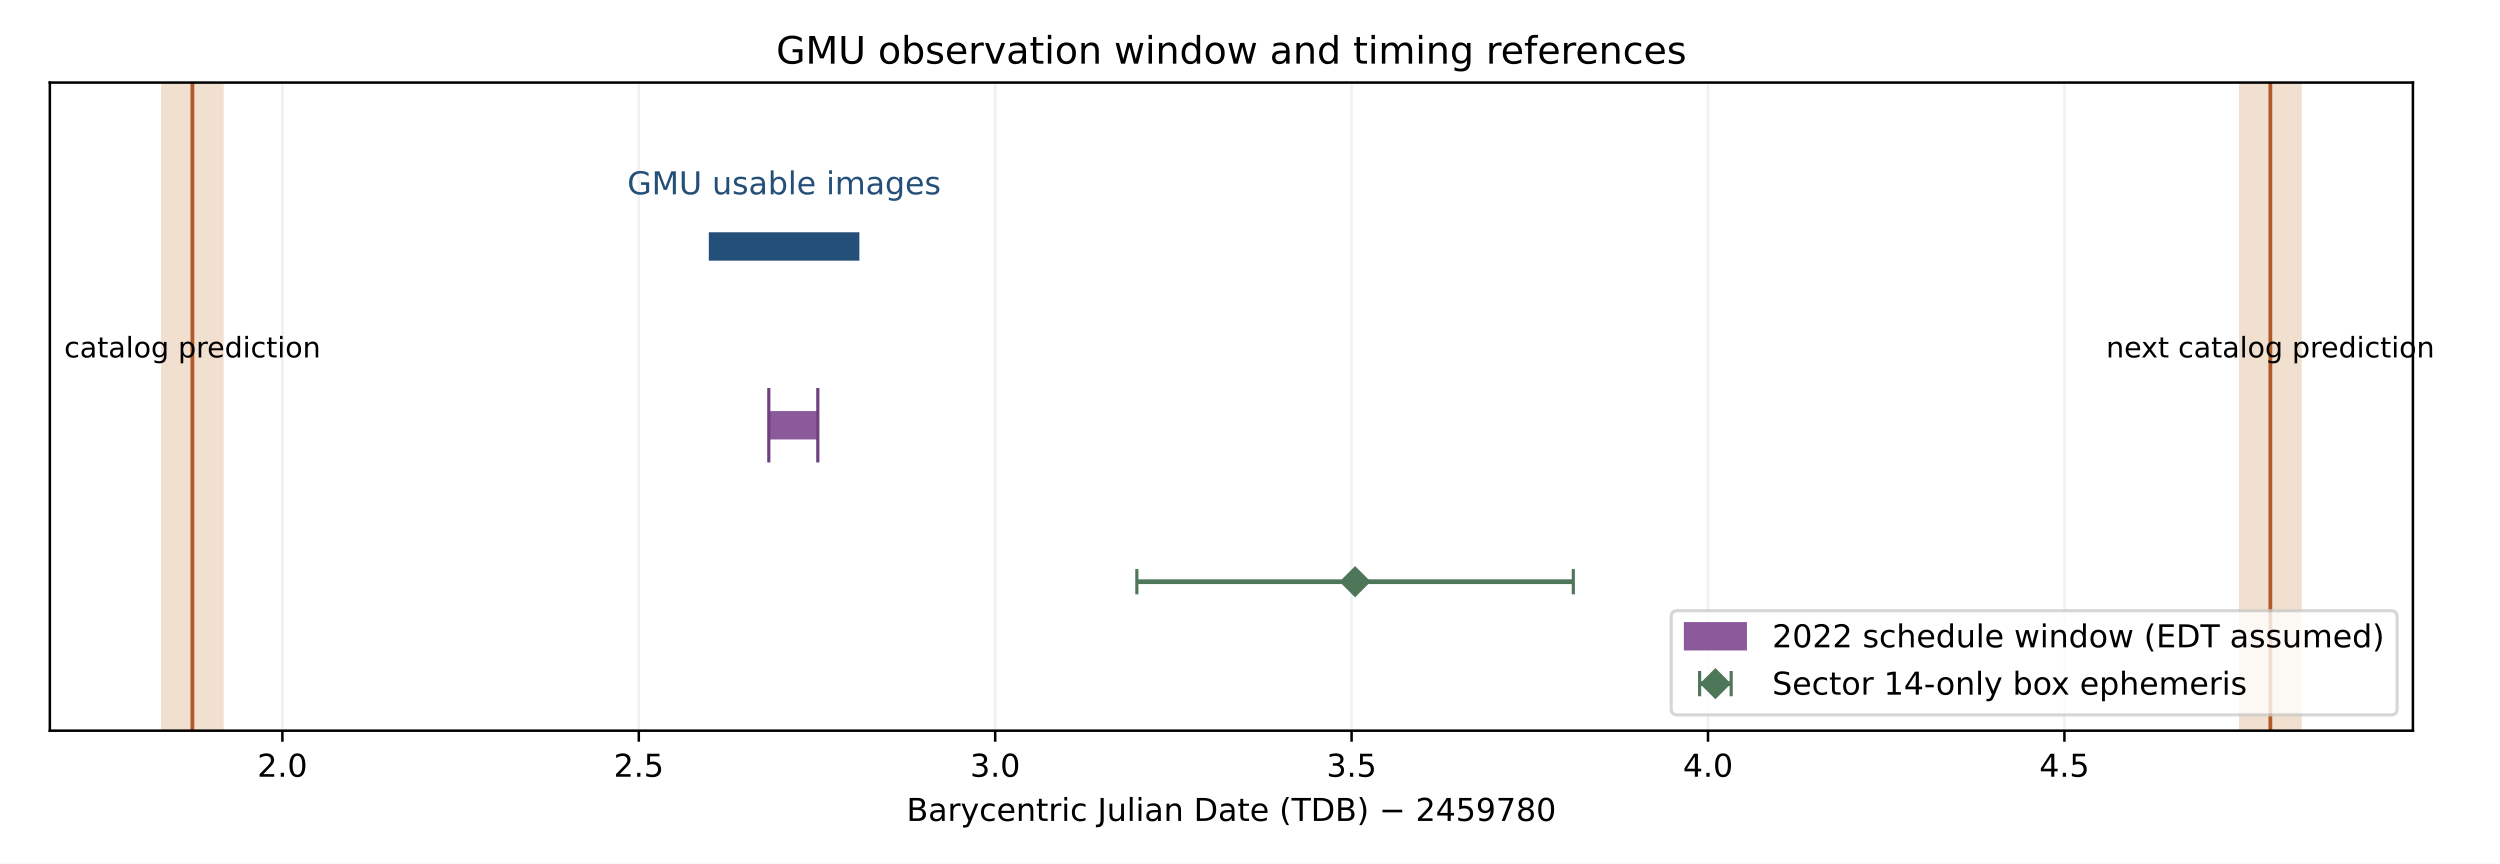
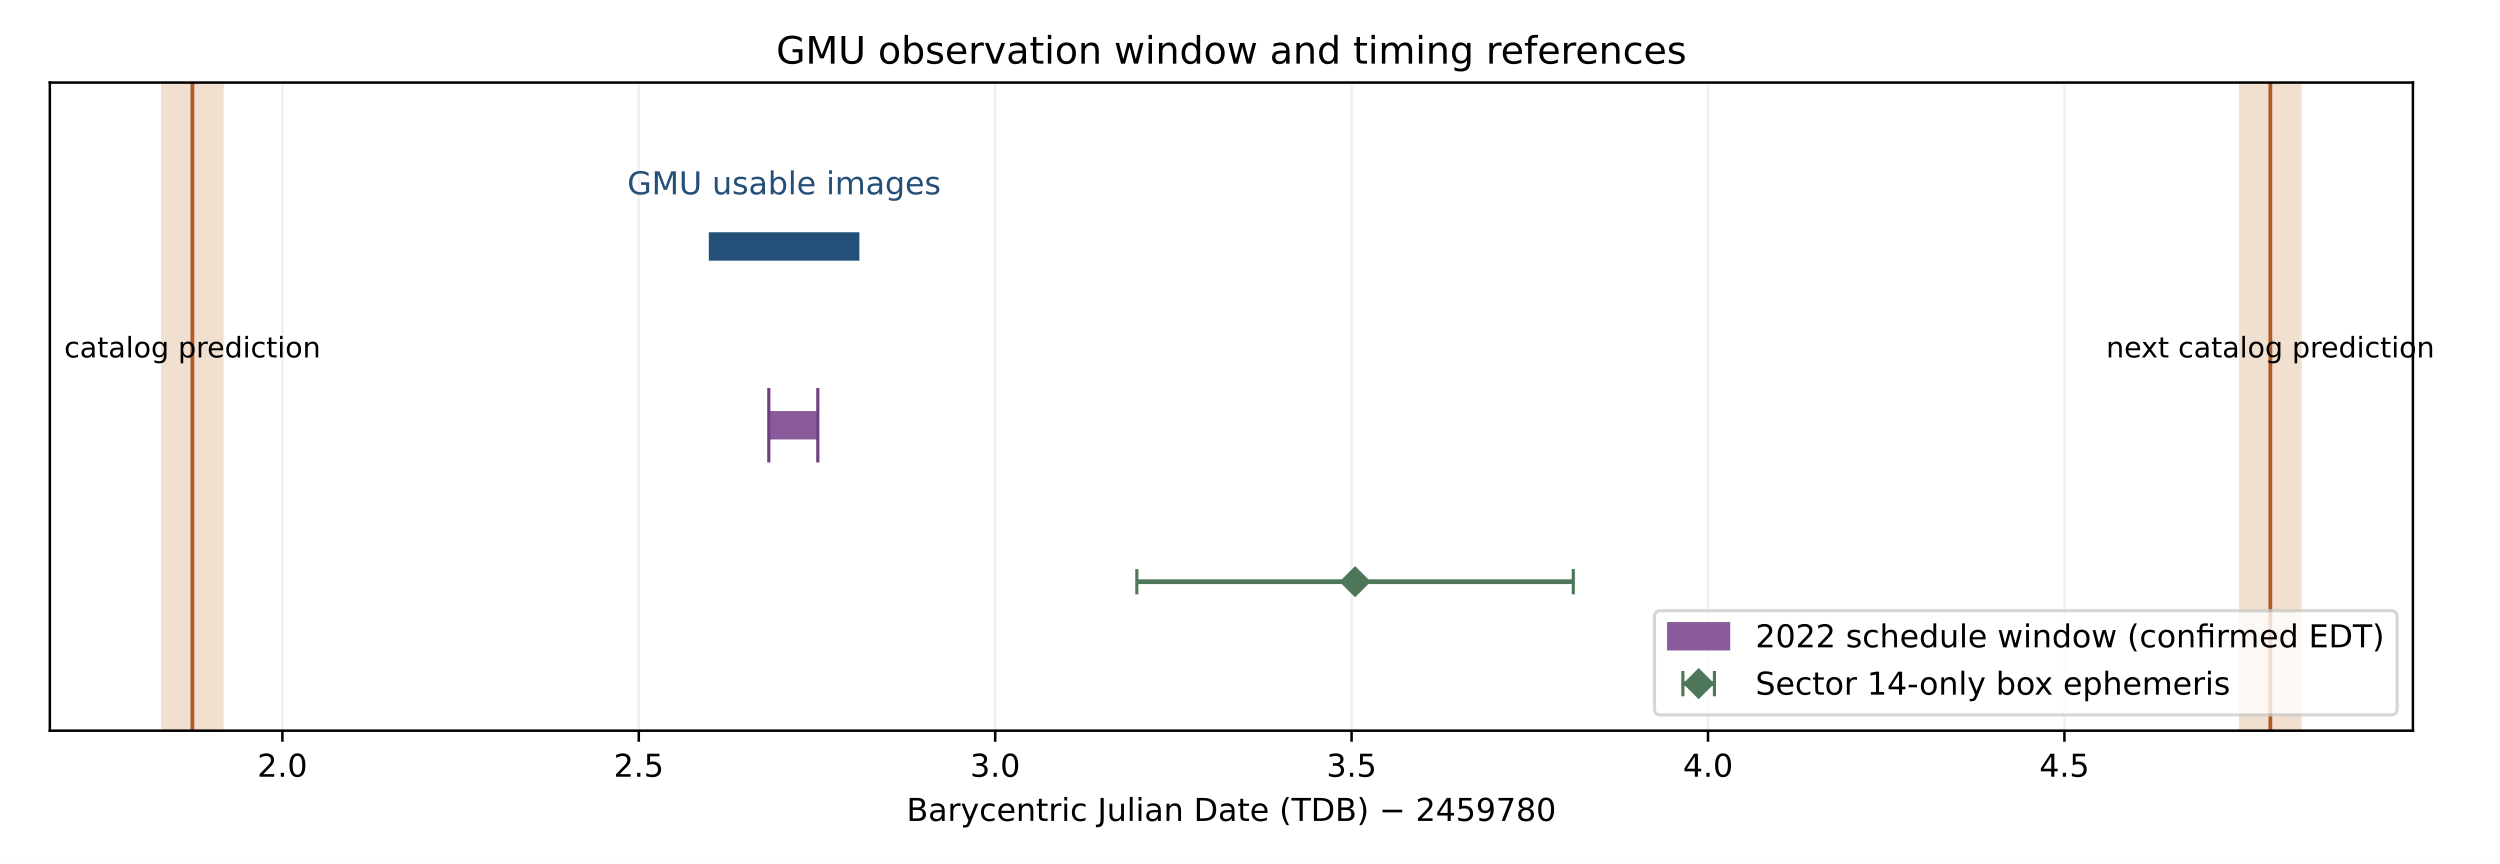
<svg xmlns="http://www.w3.org/2000/svg" xmlns:xlink="http://www.w3.org/1999/xlink" width="792pt" height="273.6pt" viewBox="0 0 792 273.6" version="1.1">
  <defs>
    <style type="text/css">*{stroke-linejoin: round; stroke-linecap: butt}</style>
  </defs>
  <g id="figure_1">
    <g id="patch_1">
      <path d="M 0 273.6  L 792 273.6  L 792 0  L 0 0  z " style="fill: #ffffff" />
    </g>
    <g id="axes_1">
      <g id="patch_2">
        <path d="M 15.789 231.478  L 764.41 231.478  L 764.41 26.16  L 15.789 26.16  z " style="fill: #ffffff" />
      </g>
      <g id="patch_3">
-         <path d="M 51.524 231.478  L 70.38 231.478  L 70.38 26.16  L 51.524 26.16  z " clip-path="url(#p6b621c4e1a)" style="fill: #c47a36; opacity: 0.24; stroke: #c47a36; stroke-linejoin: miter" />
+         <path d="M 51.524 231.478  L 70.38 231.478  L 70.38 26.16  L 51.524 26.16  z " clip-path="url(#p0407543d35)" style="fill: #c47a36; opacity: 0.24; stroke: #c47a36; stroke-linejoin: miter" />
      </g>
      <g id="patch_4">
-         <path d="M 709.818 231.478  L 728.674 231.478  L 728.674 26.16  L 709.818 26.16  z " clip-path="url(#p6b621c4e1a)" style="fill: #c47a36; opacity: 0.24; stroke: #c47a36; stroke-linejoin: miter" />
+         <path d="M 709.818 231.478  L 728.674 231.478  L 728.674 26.16  L 709.818 26.16  z " clip-path="url(#p0407543d35)" style="fill: #c47a36; opacity: 0.24; stroke: #c47a36; stroke-linejoin: miter" />
      </g>
      <g id="matplotlib.axis_1">
        <g id="xtick_1">
          <g id="line2d_1">
-             <path d="M 89.459 231.478  L 89.459 26.16  " clip-path="url(#p6b621c4e1a)" style="fill: none; stroke: #b0b0b0; stroke-opacity: 0.18; stroke-width: 0.8; stroke-linecap: square" />
+             <path d="M 89.459 231.478  L 89.459 26.16  " clip-path="url(#p0407543d35)" style="fill: none; stroke: #b0b0b0; stroke-opacity: 0.18; stroke-width: 0.8; stroke-linecap: square" />
          </g>
          <g id="line2d_2">
            <defs>
-               <path id="m663aca0d35" d="M 0 0  L 0 3.5  " style="stroke: #000000; stroke-width: 0.8" />
+               <path id="m1dcfe48632" d="M 0 0 L 0 3.5  " style="stroke: #000000; stroke-width: 0.8" />
            </defs>
            <g>
-               <use xlink:href="#m663aca0d35" x="89.459" y="231.478" style="stroke: #000000; stroke-width: 0.8" />
+               <use xlink:href="#m1dcfe48632" x="89.459" y="231.478" style="stroke: #000000; stroke-width: 0.8" />
            </g>
          </g>
          <g id="text_1">
            <g transform="translate(81.50746 246.0753) scale(0.1 -0.1)">
              <defs>
                <path id="DejaVuSans-15" d="M 1228 531  L 3431 531  L 3431 0  L 469 0  L 469 531  Q 828 903 1448 1529  Q 2069 2156 2228 2338  Q 2531 2678 2651 2914  Q 2772 3150 2772 3378  Q 2772 3750 2511 3984  Q 2250 4219 1831 4219  Q 1534 4219 1204 4116  Q 875 4013 500 3803  L 500 4441  Q 881 4594 1212 4672  Q 1544 4750 1819 4750  Q 2544 4750 2975 4387  Q 3406 4025 3406 3419  Q 3406 3131 3298 2873  Q 3191 2616 2906 2266  Q 2828 2175 2409 1742  Q 1991 1309 1228 531  z " transform="scale(0.015625)" />
                <path id="DejaVuSans-11" d="M 684 794  L 1344 794  L 1344 0  L 684 0  L 684 794  z " transform="scale(0.015625)" />
                <path id="DejaVuSans-13" d="M 2034 4250  Q 1547 4250 1301 3770  Q 1056 3291 1056 2328  Q 1056 1369 1301 889  Q 1547 409 2034 409  Q 2525 409 2770 889  Q 3016 1369 3016 2328  Q 3016 3291 2770 3770  Q 2525 4250 2034 4250  z M 2034 4750  Q 2819 4750 3233 4129  Q 3647 3509 3647 2328  Q 3647 1150 3233 529  Q 2819 -91 2034 -91  Q 1250 -91 836 529  Q 422 1150 422 2328  Q 422 3509 836 4129  Q 1250 4750 2034 4750  z " transform="scale(0.015625)" />
              </defs>
              <use xlink:href="#DejaVuSans-15" />
              <use xlink:href="#DejaVuSans-11" transform="translate(63.625 0)" />
              <use xlink:href="#DejaVuSans-13" transform="translate(95.40625 0)" />
            </g>
          </g>
        </g>
        <g id="xtick_2">
          <g id="line2d_3">
-             <path d="M 202.368 231.478  L 202.368 26.16  " clip-path="url(#p6b621c4e1a)" style="fill: none; stroke: #b0b0b0; stroke-opacity: 0.18; stroke-width: 0.8; stroke-linecap: square" />
+             <path d="M 202.368 231.478  L 202.368 26.16  " clip-path="url(#p0407543d35)" style="fill: none; stroke: #b0b0b0; stroke-opacity: 0.18; stroke-width: 0.8; stroke-linecap: square" />
          </g>
          <g id="line2d_4">
            <g>
-               <use xlink:href="#m663aca0d35" x="202.368" y="231.478" style="stroke: #000000; stroke-width: 0.8" />
+               <use xlink:href="#m1dcfe48632" x="202.368" y="231.478" style="stroke: #000000; stroke-width: 0.8" />
            </g>
          </g>
          <g id="text_2">
            <g transform="translate(194.4164 246.0753) scale(0.1 -0.1)">
              <defs>
                <path id="DejaVuSans-18" d="M 691 4666  L 3169 4666  L 3169 4134  L 1269 4134  L 1269 2991  Q 1406 3038 1543 3061  Q 1681 3084 1819 3084  Q 2600 3084 3056 2656  Q 3513 2228 3513 1497  Q 3513 744 3044 326  Q 2575 -91 1722 -91  Q 1428 -91 1123 -41  Q 819 9 494 109  L 494 744  Q 775 591 1075 516  Q 1375 441 1709 441  Q 2250 441 2565 725  Q 2881 1009 2881 1497  Q 2881 1984 2565 2268  Q 2250 2553 1709 2553  Q 1456 2553 1204 2497  Q 953 2441 691 2322  L 691 4666  z " transform="scale(0.015625)" />
              </defs>
              <use xlink:href="#DejaVuSans-15" />
              <use xlink:href="#DejaVuSans-11" transform="translate(63.625 0)" />
              <use xlink:href="#DejaVuSans-18" transform="translate(95.40625 0)" />
            </g>
          </g>
        </g>
        <g id="xtick_3">
          <g id="line2d_5">
-             <path d="M 315.277 231.478  L 315.277 26.16  " clip-path="url(#p6b621c4e1a)" style="fill: none; stroke: #b0b0b0; stroke-opacity: 0.18; stroke-width: 0.8; stroke-linecap: square" />
+             <path d="M 315.277 231.478  L 315.277 26.16  " clip-path="url(#p0407543d35)" style="fill: none; stroke: #b0b0b0; stroke-opacity: 0.18; stroke-width: 0.8; stroke-linecap: square" />
          </g>
          <g id="line2d_6">
            <g>
-               <use xlink:href="#m663aca0d35" x="315.277" y="231.478" style="stroke: #000000; stroke-width: 0.8" />
+               <use xlink:href="#m1dcfe48632" x="315.277" y="231.478" style="stroke: #000000; stroke-width: 0.8" />
            </g>
          </g>
          <g id="text_3">
            <g transform="translate(307.3253 246.0753) scale(0.1 -0.1)">
              <defs>
                <path id="DejaVuSans-16" d="M 2597 2516  Q 3050 2419 3304 2112  Q 3559 1806 3559 1356  Q 3559 666 3084 287  Q 2609 -91 1734 -91  Q 1441 -91 1130 -33  Q 819 25 488 141  L 488 750  Q 750 597 1062 519  Q 1375 441 1716 441  Q 2309 441 2620 675  Q 2931 909 2931 1356  Q 2931 1769 2642 2001  Q 2353 2234 1838 2234  L 1294 2234  L 1294 2753  L 1863 2753  Q 2328 2753 2575 2939  Q 2822 3125 2822 3475  Q 2822 3834 2567 4026  Q 2313 4219 1838 4219  Q 1578 4219 1281 4162  Q 984 4106 628 3988  L 628 4550  Q 988 4650 1302 4700  Q 1616 4750 1894 4750  Q 2613 4750 3031 4423  Q 3450 4097 3450 3541  Q 3450 3153 3228 2886  Q 3006 2619 2597 2516  z " transform="scale(0.015625)" />
              </defs>
              <use xlink:href="#DejaVuSans-16" />
              <use xlink:href="#DejaVuSans-11" transform="translate(63.625 0)" />
              <use xlink:href="#DejaVuSans-13" transform="translate(95.40625 0)" />
            </g>
          </g>
        </g>
        <g id="xtick_4">
          <g id="line2d_7">
-             <path d="M 428.186 231.478  L 428.186 26.16  " clip-path="url(#p6b621c4e1a)" style="fill: none; stroke: #b0b0b0; stroke-opacity: 0.18; stroke-width: 0.8; stroke-linecap: square" />
+             <path d="M 428.186 231.478  L 428.186 26.16  " clip-path="url(#p0407543d35)" style="fill: none; stroke: #b0b0b0; stroke-opacity: 0.18; stroke-width: 0.8; stroke-linecap: square" />
          </g>
          <g id="line2d_8">
            <g>
-               <use xlink:href="#m663aca0d35" x="428.186" y="231.478" style="stroke: #000000; stroke-width: 0.8" />
+               <use xlink:href="#m1dcfe48632" x="428.186" y="231.478" style="stroke: #000000; stroke-width: 0.8" />
            </g>
          </g>
          <g id="text_4">
            <g transform="translate(420.2342 246.0753) scale(0.1 -0.1)">
              <use xlink:href="#DejaVuSans-16" />
              <use xlink:href="#DejaVuSans-11" transform="translate(63.625 0)" />
              <use xlink:href="#DejaVuSans-18" transform="translate(95.40625 0)" />
            </g>
          </g>
        </g>
        <g id="xtick_5">
          <g id="line2d_9">
-             <path d="M 541.095 231.478  L 541.095 26.16  " clip-path="url(#p6b621c4e1a)" style="fill: none; stroke: #b0b0b0; stroke-opacity: 0.18; stroke-width: 0.8; stroke-linecap: square" />
+             <path d="M 541.095 231.478  L 541.095 26.16  " clip-path="url(#p0407543d35)" style="fill: none; stroke: #b0b0b0; stroke-opacity: 0.18; stroke-width: 0.8; stroke-linecap: square" />
          </g>
          <g id="line2d_10">
            <g>
-               <use xlink:href="#m663aca0d35" x="541.095" y="231.478" style="stroke: #000000; stroke-width: 0.8" />
+               <use xlink:href="#m1dcfe48632" x="541.095" y="231.478" style="stroke: #000000; stroke-width: 0.8" />
            </g>
          </g>
          <g id="text_5">
            <g transform="translate(533.143 246.0753) scale(0.1 -0.1)">
              <defs>
                <path id="DejaVuSans-17" d="M 2419 4116  L 825 1625  L 2419 1625  L 2419 4116  z M 2253 4666  L 3047 4666  L 3047 1625  L 3713 1625  L 3713 1100  L 3047 1100  L 3047 0  L 2419 0  L 2419 1100  L 313 1100  L 313 1709  L 2253 4666  z " transform="scale(0.015625)" />
              </defs>
              <use xlink:href="#DejaVuSans-17" />
              <use xlink:href="#DejaVuSans-11" transform="translate(63.625 0)" />
              <use xlink:href="#DejaVuSans-13" transform="translate(95.40625 0)" />
            </g>
          </g>
        </g>
        <g id="xtick_6">
          <g id="line2d_11">
-             <path d="M 654.004 231.478  L 654.004 26.16  " clip-path="url(#p6b621c4e1a)" style="fill: none; stroke: #b0b0b0; stroke-opacity: 0.18; stroke-width: 0.8; stroke-linecap: square" />
+             <path d="M 654.004 231.478  L 654.004 26.16  " clip-path="url(#p0407543d35)" style="fill: none; stroke: #b0b0b0; stroke-opacity: 0.18; stroke-width: 0.8; stroke-linecap: square" />
          </g>
          <g id="line2d_12">
            <g>
-               <use xlink:href="#m663aca0d35" x="654.004" y="231.478" style="stroke: #000000; stroke-width: 0.8" />
+               <use xlink:href="#m1dcfe48632" x="654.004" y="231.478" style="stroke: #000000; stroke-width: 0.8" />
            </g>
          </g>
          <g id="text_6">
            <g transform="translate(646.0519 246.0753) scale(0.1 -0.1)">
              <use xlink:href="#DejaVuSans-17" />
              <use xlink:href="#DejaVuSans-11" transform="translate(63.625 0)" />
              <use xlink:href="#DejaVuSans-18" transform="translate(95.40625 0)" />
            </g>
          </g>
        </g>
        <g id="text_7">
          <g transform="translate(287.1963 260.0761) scale(0.1 -0.1)">
            <defs>
              <path id="DejaVuSans-25" d="M 1259 2228  L 1259 519  L 2272 519  Q 2781 519 3026 730  Q 3272 941 3272 1375  Q 3272 1813 3026 2020  Q 2781 2228 2272 2228  L 1259 2228  z M 1259 4147  L 1259 2741  L 2194 2741  Q 2656 2741 2882 2914  Q 3109 3088 3109 3444  Q 3109 3797 2882 3972  Q 2656 4147 2194 4147  L 1259 4147  z M 628 4666  L 2241 4666  Q 2963 4666 3353 4366  Q 3744 4066 3744 3513  Q 3744 3084 3544 2831  Q 3344 2578 2956 2516  Q 3422 2416 3680 2098  Q 3938 1781 3938 1306  Q 3938 681 3513 340  Q 3088 0 2303 0  L 628 0  L 628 4666  z " transform="scale(0.015625)" />
              <path id="DejaVuSans-44" d="M 2194 1759  Q 1497 1759 1228 1600  Q 959 1441 959 1056  Q 959 750 1161 570  Q 1363 391 1709 391  Q 2188 391 2477 730  Q 2766 1069 2766 1631  L 2766 1759  L 2194 1759  z M 3341 1997  L 3341 0  L 2766 0  L 2766 531  Q 2569 213 2275 61  Q 1981 -91 1556 -91  Q 1019 -91 701 211  Q 384 513 384 1019  Q 384 1609 779 1909  Q 1175 2209 1959 2209  L 2766 2209  L 2766 2266  Q 2766 2663 2505 2880  Q 2244 3097 1772 3097  Q 1472 3097 1187 3025  Q 903 2953 641 2809  L 641 3341  Q 956 3463 1253 3523  Q 1550 3584 1831 3584  Q 2591 3584 2966 3190  Q 3341 2797 3341 1997  z " transform="scale(0.015625)" />
              <path id="DejaVuSans-55" d="M 2631 2963  Q 2534 3019 2420 3045  Q 2306 3072 2169 3072  Q 1681 3072 1420 2755  Q 1159 2438 1159 1844  L 1159 0  L 581 0  L 581 3500  L 1159 3500  L 1159 2956  Q 1341 3275 1631 3429  Q 1922 3584 2338 3584  Q 2397 3584 2469 3576  Q 2541 3569 2628 3553  L 2631 2963  z " transform="scale(0.015625)" />
              <path id="DejaVuSans-5c" d="M 2059 -325  Q 1816 -950 1584 -1140  Q 1353 -1331 966 -1331  L 506 -1331  L 506 -850  L 844 -850  Q 1081 -850 1212 -737  Q 1344 -625 1503 -206  L 1606 56  L 191 3500  L 800 3500  L 1894 763  L 2988 3500  L 3597 3500  L 2059 -325  z " transform="scale(0.015625)" />
              <path id="DejaVuSans-46" d="M 3122 3366  L 3122 2828  Q 2878 2963 2633 3030  Q 2388 3097 2138 3097  Q 1578 3097 1268 2742  Q 959 2388 959 1747  Q 959 1106 1268 751  Q 1578 397 2138 397  Q 2388 397 2633 464  Q 2878 531 3122 666  L 3122 134  Q 2881 22 2623 -34  Q 2366 -91 2075 -91  Q 1284 -91 818 406  Q 353 903 353 1747  Q 353 2603 823 3093  Q 1294 3584 2113 3584  Q 2378 3584 2631 3529  Q 2884 3475 3122 3366  z " transform="scale(0.015625)" />
              <path id="DejaVuSans-48" d="M 3597 1894  L 3597 1613  L 953 1613  Q 991 1019 1311 708  Q 1631 397 2203 397  Q 2534 397 2845 478  Q 3156 559 3463 722  L 3463 178  Q 3153 47 2828 -22  Q 2503 -91 2169 -91  Q 1331 -91 842 396  Q 353 884 353 1716  Q 353 2575 817 3079  Q 1281 3584 2069 3584  Q 2775 3584 3186 3129  Q 3597 2675 3597 1894  z M 3022 2063  Q 3016 2534 2758 2815  Q 2500 3097 2075 3097  Q 1594 3097 1305 2825  Q 1016 2553 972 2059  L 3022 2063  z " transform="scale(0.015625)" />
              <path id="DejaVuSans-51" d="M 3513 2113  L 3513 0  L 2938 0  L 2938 2094  Q 2938 2591 2744 2837  Q 2550 3084 2163 3084  Q 1697 3084 1428 2787  Q 1159 2491 1159 1978  L 1159 0  L 581 0  L 581 3500  L 1159 3500  L 1159 2956  Q 1366 3272 1645 3428  Q 1925 3584 2291 3584  Q 2894 3584 3203 3211  Q 3513 2838 3513 2113  z " transform="scale(0.015625)" />
              <path id="DejaVuSans-57" d="M 1172 4494  L 1172 3500  L 2356 3500  L 2356 3053  L 1172 3053  L 1172 1153  Q 1172 725 1289 603  Q 1406 481 1766 481  L 2356 481  L 2356 0  L 1766 0  Q 1100 0 847 248  Q 594 497 594 1153  L 594 3053  L 172 3053  L 172 3500  L 594 3500  L 594 4494  L 1172 4494  z " transform="scale(0.015625)" />
              <path id="DejaVuSans-4c" d="M 603 3500  L 1178 3500  L 1178 0  L 603 0  L 603 3500  z M 603 4863  L 1178 4863  L 1178 4134  L 603 4134  L 603 4863  z " transform="scale(0.015625)" />
              <path id="DejaVuSans-3" transform="scale(0.015625)" />
              <path id="DejaVuSans-2d" d="M 628 4666  L 1259 4666  L 1259 325  Q 1259 -519 939 -900  Q 619 -1281 -91 -1281  L -331 -1281  L -331 -750  L -134 -750  Q 284 -750 456 -515  Q 628 -281 628 325  L 628 4666  z " transform="scale(0.015625)" />
              <path id="DejaVuSans-58" d="M 544 1381  L 544 3500  L 1119 3500  L 1119 1403  Q 1119 906 1312 657  Q 1506 409 1894 409  Q 2359 409 2629 706  Q 2900 1003 2900 1516  L 2900 3500  L 3475 3500  L 3475 0  L 2900 0  L 2900 538  Q 2691 219 2414 64  Q 2138 -91 1772 -91  Q 1169 -91 856 284  Q 544 659 544 1381  z M 1991 3584  L 1991 3584  z " transform="scale(0.015625)" />
              <path id="DejaVuSans-4f" d="M 603 4863  L 1178 4863  L 1178 0  L 603 0  L 603 4863  z " transform="scale(0.015625)" />
              <path id="DejaVuSans-27" d="M 1259 4147  L 1259 519  L 2022 519  Q 2988 519 3436 956  Q 3884 1394 3884 2338  Q 3884 3275 3436 3711  Q 2988 4147 2022 4147  L 1259 4147  z M 628 4666  L 1925 4666  Q 3281 4666 3915 4102  Q 4550 3538 4550 2338  Q 4550 1131 3912 565  Q 3275 0 1925 0  L 628 0  L 628 4666  z " transform="scale(0.015625)" />
              <path id="DejaVuSans-b" d="M 1984 4856  Q 1566 4138 1362 3434  Q 1159 2731 1159 2009  Q 1159 1288 1364 580  Q 1569 -128 1984 -844  L 1484 -844  Q 1016 -109 783 600  Q 550 1309 550 2009  Q 550 2706 781 3412  Q 1013 4119 1484 4856  L 1984 4856  z " transform="scale(0.015625)" />
              <path id="DejaVuSans-37" d="M -19 4666  L 3928 4666  L 3928 4134  L 2272 4134  L 2272 0  L 1638 0  L 1638 4134  L -19 4134  L -19 4666  z " transform="scale(0.015625)" />
              <path id="DejaVuSans-c" d="M 513 4856  L 1013 4856  Q 1481 4119 1714 3412  Q 1947 2706 1947 2009  Q 1947 1309 1714 600  Q 1481 -109 1013 -844  L 513 -844  Q 928 -128 1133 580  Q 1338 1288 1338 2009  Q 1338 2731 1133 3434  Q 928 4138 513 4856  z " transform="scale(0.015625)" />
              <path id="DejaVuSans-c9c" d="M 678 2272  L 4684 2272  L 4684 1741  L 678 1741  L 678 2272  z " transform="scale(0.015625)" />
              <path id="DejaVuSans-1c" d="M 703 97  L 703 672  Q 941 559 1184 500  Q 1428 441 1663 441  Q 2288 441 2617 861  Q 2947 1281 2994 2138  Q 2813 1869 2534 1725  Q 2256 1581 1919 1581  Q 1219 1581 811 2004  Q 403 2428 403 3163  Q 403 3881 828 4315  Q 1253 4750 1959 4750  Q 2769 4750 3195 4129  Q 3622 3509 3622 2328  Q 3622 1225 3098 567  Q 2575 -91 1691 -91  Q 1453 -91 1209 -44  Q 966 3 703 97  z M 1959 2075  Q 2384 2075 2632 2365  Q 2881 2656 2881 3163  Q 2881 3666 2632 3958  Q 2384 4250 1959 4250  Q 1534 4250 1286 3958  Q 1038 3666 1038 3163  Q 1038 2656 1286 2365  Q 1534 2075 1959 2075  z " transform="scale(0.015625)" />
              <path id="DejaVuSans-1a" d="M 525 4666  L 3525 4666  L 3525 4397  L 1831 0  L 1172 0  L 2766 4134  L 525 4134  L 525 4666  z " transform="scale(0.015625)" />
              <path id="DejaVuSans-1b" d="M 2034 2216  Q 1584 2216 1326 1975  Q 1069 1734 1069 1313  Q 1069 891 1326 650  Q 1584 409 2034 409  Q 2484 409 2743 651  Q 3003 894 3003 1313  Q 3003 1734 2745 1975  Q 2488 2216 2034 2216  z M 1403 2484  Q 997 2584 770 2862  Q 544 3141 544 3541  Q 544 4100 942 4425  Q 1341 4750 2034 4750  Q 2731 4750 3128 4425  Q 3525 4100 3525 3541  Q 3525 3141 3298 2862  Q 3072 2584 2669 2484  Q 3125 2378 3379 2068  Q 3634 1759 3634 1313  Q 3634 634 3220 271  Q 2806 -91 2034 -91  Q 1263 -91 848 271  Q 434 634 434 1313  Q 434 1759 690 2068  Q 947 2378 1403 2484  z M 1172 3481  Q 1172 3119 1398 2916  Q 1625 2713 2034 2713  Q 2441 2713 2670 2916  Q 2900 3119 2900 3481  Q 2900 3844 2670 4047  Q 2441 4250 2034 4250  Q 1625 4250 1398 4047  Q 1172 3844 1172 3481  z " transform="scale(0.015625)" />
            </defs>
            <use xlink:href="#DejaVuSans-25" />
            <use xlink:href="#DejaVuSans-44" transform="translate(68.60938 0)" />
            <use xlink:href="#DejaVuSans-55" transform="translate(129.8906 0)" />
            <use xlink:href="#DejaVuSans-5c" transform="translate(171 0)" />
            <use xlink:href="#DejaVuSans-46" transform="translate(230.1875 0)" />
            <use xlink:href="#DejaVuSans-48" transform="translate(285.1719 0)" />
            <use xlink:href="#DejaVuSans-51" transform="translate(346.7031 0)" />
            <use xlink:href="#DejaVuSans-57" transform="translate(410.0781 0)" />
            <use xlink:href="#DejaVuSans-55" transform="translate(449.2812 0)" />
            <use xlink:href="#DejaVuSans-4c" transform="translate(490.3906 0)" />
            <use xlink:href="#DejaVuSans-46" transform="translate(518.1719 0)" />
            <use xlink:href="#DejaVuSans-3" transform="translate(573.1562 0)" />
            <use xlink:href="#DejaVuSans-2d" transform="translate(604.9375 0)" />
            <use xlink:href="#DejaVuSans-58" transform="translate(634.4375 0)" />
            <use xlink:href="#DejaVuSans-4f" transform="translate(697.8125 0)" />
            <use xlink:href="#DejaVuSans-4c" transform="translate(725.5938 0)" />
            <use xlink:href="#DejaVuSans-44" transform="translate(753.375 0)" />
            <use xlink:href="#DejaVuSans-51" transform="translate(814.6562 0)" />
            <use xlink:href="#DejaVuSans-3" transform="translate(878.0312 0)" />
            <use xlink:href="#DejaVuSans-27" transform="translate(909.8125 0)" />
            <use xlink:href="#DejaVuSans-44" transform="translate(986.8125 0)" />
            <use xlink:href="#DejaVuSans-57" transform="translate(1048.094 0)" />
            <use xlink:href="#DejaVuSans-48" transform="translate(1087.297 0)" />
            <use xlink:href="#DejaVuSans-3" transform="translate(1148.828 0)" />
            <use xlink:href="#DejaVuSans-b" transform="translate(1180.609 0)" />
            <use xlink:href="#DejaVuSans-37" transform="translate(1219.625 0)" />
            <use xlink:href="#DejaVuSans-27" transform="translate(1280.703 0)" />
            <use xlink:href="#DejaVuSans-25" transform="translate(1357.703 0)" />
            <use xlink:href="#DejaVuSans-c" transform="translate(1426.312 0)" />
            <use xlink:href="#DejaVuSans-3" transform="translate(1465.328 0)" />
            <use xlink:href="#DejaVuSans-c9c" transform="translate(1497.109 0)" />
            <use xlink:href="#DejaVuSans-3" transform="translate(1580.906 0)" />
            <use xlink:href="#DejaVuSans-15" transform="translate(1612.688 0)" />
            <use xlink:href="#DejaVuSans-17" transform="translate(1676.312 0)" />
            <use xlink:href="#DejaVuSans-18" transform="translate(1739.938 0)" />
            <use xlink:href="#DejaVuSans-1c" transform="translate(1803.562 0)" />
            <use xlink:href="#DejaVuSans-1a" transform="translate(1867.188 0)" />
            <use xlink:href="#DejaVuSans-1b" transform="translate(1930.812 0)" />
            <use xlink:href="#DejaVuSans-13" transform="translate(1994.438 0)" />
          </g>
        </g>
      </g>
      <g id="matplotlib.axis_2" />
      <g id="LineCollection_1">
-         <path d="M 224.551 78.079  L 272.249 78.079  " clip-path="url(#p6b621c4e1a)" style="fill: none; stroke: #244f78; stroke-width: 9" />
+         <path d="M 224.551 78.079  L 272.249 78.079  " clip-path="url(#p0407543d35)" style="fill: none; stroke: #244f78; stroke-width: 9" />
      </g>
      <g id="line2d_13">
-         <path d="M 60.952 231.478  L 60.952 26.16  " clip-path="url(#p6b621c4e1a)" style="fill: none; stroke: #b35a2a; stroke-width: 1.2; stroke-linecap: square" />
+         <path d="M 60.952 231.478  L 60.952 26.16  " clip-path="url(#p0407543d35)" style="fill: none; stroke: #b35a2a; stroke-width: 1.2; stroke-linecap: square" />
      </g>
      <g id="line2d_14">
-         <path d="M 719.246 231.478  L 719.246 26.16  " clip-path="url(#p6b621c4e1a)" style="fill: none; stroke: #b35a2a; stroke-width: 1.2; stroke-linecap: square" />
+         <path d="M 719.246 231.478  L 719.246 26.16  " clip-path="url(#p0407543d35)" style="fill: none; stroke: #b35a2a; stroke-width: 1.2; stroke-linecap: square" />
      </g>
      <g id="LineCollection_2">
-         <path d="M 360.155 184.278  L 498.424 184.278  " clip-path="url(#p6b621c4e1a)" style="fill: none; stroke: #4e7658; stroke-width: 1.5" />
+         <path d="M 360.155 184.278  L 498.424 184.278  " clip-path="url(#p0407543d35)" style="fill: none; stroke: #4e7658; stroke-width: 1.5" />
      </g>
      <g id="line2d_15">
        <defs>
-           <path id="m4e204db6b2" d="M 0 4  L 0 -4  " style="stroke: #4e7658" />
+           <path id="m81197d6811" d="M 0 4 L 0 -4  " style="stroke: #4e7658" />
        </defs>
-         <g clip-path="url(#p6b621c4e1a)">
-           <use xlink:href="#m4e204db6b2" x="360.155" y="184.278" style="fill: #4e7658; stroke: #4e7658" />
+         <g clip-path="url(#p0407543d35)">
+           <use xlink:href="#m81197d6811" x="360.155" y="184.278" style="fill: #4e7658; stroke: #4e7658" />
        </g>
      </g>
      <g id="line2d_16">
-         <g clip-path="url(#p6b621c4e1a)">
-           <use xlink:href="#m4e204db6b2" x="498.424" y="184.278" style="fill: #4e7658; stroke: #4e7658" />
+         <g clip-path="url(#p0407543d35)">
+           <use xlink:href="#m81197d6811" x="498.424" y="184.278" style="fill: #4e7658; stroke: #4e7658" />
        </g>
      </g>
      <g id="LineCollection_3">
-         <path d="M 243.557 134.719  L 259.082 134.719  " clip-path="url(#p6b621c4e1a)" style="fill: none; stroke: #8a5a9b; stroke-width: 9" />
+         <path d="M 243.557 134.719  L 259.082 134.719  " clip-path="url(#p0407543d35)" style="fill: none; stroke: #8a5a9b; stroke-width: 9" />
      </g>
      <g id="LineCollection_4">
-         <path d="M 243.557 146.519  L 243.557 122.919  " clip-path="url(#p6b621c4e1a)" style="fill: none; stroke: #6e407f" />
-         <path d="M 259.082 146.519  L 259.082 122.919  " clip-path="url(#p6b621c4e1a)" style="fill: none; stroke: #6e407f" />
+         <path d="M 243.557 146.519  L 243.557 122.919  " clip-path="url(#p0407543d35)" style="fill: none; stroke: #6e407f" />
+         <path d="M 259.082 146.519  L 259.082 122.919  " clip-path="url(#p0407543d35)" style="fill: none; stroke: #6e407f" />
      </g>
      <g id="line2d_17">
        <defs>
-           <path id="m4a5bc408fb" d="M -0 4.243  L 4.243 0  L 0 -4.243  L -4.243 -0  z " style="stroke: #4e7658; stroke-linejoin: miter" />
+           <path id="madbac8a869" d="M -0 4.243 L 4.243 0  L 0 -4.243  L -4.243 -0  z " style="stroke: #4e7658; stroke-linejoin: miter" />
        </defs>
-         <g clip-path="url(#p6b621c4e1a)">
-           <use xlink:href="#m4a5bc408fb" x="429.29" y="184.278" style="fill: #4e7658; stroke: #4e7658; stroke-linejoin: miter" />
+         <g clip-path="url(#p0407543d35)">
+           <use xlink:href="#madbac8a869" x="429.29" y="184.278" style="fill: #4e7658; stroke: #4e7658; stroke-linejoin: miter" />
        </g>
      </g>
      <g id="patch_5">
        <path d="M 15.789 231.478  L 15.789 26.16  " style="fill: none; stroke: #000000; stroke-width: 0.8; stroke-linejoin: miter; stroke-linecap: square" />
      </g>
      <g id="patch_6">
        <path d="M 764.41 231.478  L 764.41 26.16  " style="fill: none; stroke: #000000; stroke-width: 0.8; stroke-linejoin: miter; stroke-linecap: square" />
      </g>
      <g id="patch_7">
        <path d="M 15.789 231.478  L 764.41 231.478  " style="fill: none; stroke: #000000; stroke-width: 0.8; stroke-linejoin: miter; stroke-linecap: square" />
      </g>
      <g id="patch_8">
        <path d="M 15.789 26.16  L 764.41 26.16  " style="fill: none; stroke: #000000; stroke-width: 0.8; stroke-linejoin: miter; stroke-linecap: square" />
      </g>
      <g id="text_8">
        <g style="fill: #244f78" transform="translate(198.7181 61.5596) scale(0.1 -0.1)">
          <defs>
            <path id="DejaVuSans-2a" d="M 3809 666  L 3809 1919  L 2778 1919  L 2778 2438  L 4434 2438  L 4434 434  Q 4069 175 3628 42  Q 3188 -91 2688 -91  Q 1594 -91 976 548  Q 359 1188 359 2328  Q 359 3472 976 4111  Q 1594 4750 2688 4750  Q 3144 4750 3555 4637  Q 3966 4525 4313 4306  L 4313 3634  Q 3963 3931 3569 4081  Q 3175 4231 2741 4231  Q 1884 4231 1454 3753  Q 1025 3275 1025 2328  Q 1025 1384 1454 906  Q 1884 428 2741 428  Q 3075 428 3337 486  Q 3600 544 3809 666  z " transform="scale(0.015625)" />
            <path id="DejaVuSans-30" d="M 628 4666  L 1569 4666  L 2759 1491  L 3956 4666  L 4897 4666  L 4897 0  L 4281 0  L 4281 4097  L 3078 897  L 2444 897  L 1241 4097  L 1241 0  L 628 0  L 628 4666  z " transform="scale(0.015625)" />
            <path id="DejaVuSans-38" d="M 556 4666  L 1191 4666  L 1191 1831  Q 1191 1081 1462 751  Q 1734 422 2344 422  Q 2950 422 3222 751  Q 3494 1081 3494 1831  L 3494 4666  L 4128 4666  L 4128 1753  Q 4128 841 3676 375  Q 3225 -91 2344 -91  Q 1459 -91 1007 375  Q 556 841 556 1753  L 556 4666  z " transform="scale(0.015625)" />
            <path id="DejaVuSans-56" d="M 2834 3397  L 2834 2853  Q 2591 2978 2328 3040  Q 2066 3103 1784 3103  Q 1356 3103 1142 2972  Q 928 2841 928 2578  Q 928 2378 1081 2264  Q 1234 2150 1697 2047  L 1894 2003  Q 2506 1872 2764 1633  Q 3022 1394 3022 966  Q 3022 478 2636 193  Q 2250 -91 1575 -91  Q 1294 -91 989 -36  Q 684 19 347 128  L 347 722  Q 666 556 975 473  Q 1284 391 1588 391  Q 1994 391 2212 530  Q 2431 669 2431 922  Q 2431 1156 2273 1281  Q 2116 1406 1581 1522  L 1381 1569  Q 847 1681 609 1914  Q 372 2147 372 2553  Q 372 3047 722 3315  Q 1072 3584 1716 3584  Q 2034 3584 2315 3537  Q 2597 3491 2834 3397  z " transform="scale(0.015625)" />
            <path id="DejaVuSans-45" d="M 3116 1747  Q 3116 2381 2855 2742  Q 2594 3103 2138 3103  Q 1681 3103 1420 2742  Q 1159 2381 1159 1747  Q 1159 1113 1420 752  Q 1681 391 2138 391  Q 2594 391 2855 752  Q 3116 1113 3116 1747  z M 1159 2969  Q 1341 3281 1617 3432  Q 1894 3584 2278 3584  Q 2916 3584 3314 3078  Q 3713 2572 3713 1747  Q 3713 922 3314 415  Q 2916 -91 2278 -91  Q 1894 -91 1617 61  Q 1341 213 1159 525  L 1159 0  L 581 0  L 581 4863  L 1159 4863  L 1159 2969  z " transform="scale(0.015625)" />
            <path id="DejaVuSans-50" d="M 3328 2828  Q 3544 3216 3844 3400  Q 4144 3584 4550 3584  Q 5097 3584 5394 3201  Q 5691 2819 5691 2113  L 5691 0  L 5113 0  L 5113 2094  Q 5113 2597 4934 2840  Q 4756 3084 4391 3084  Q 3944 3084 3684 2787  Q 3425 2491 3425 1978  L 3425 0  L 2847 0  L 2847 2094  Q 2847 2600 2669 2842  Q 2491 3084 2119 3084  Q 1678 3084 1418 2786  Q 1159 2488 1159 1978  L 1159 0  L 581 0  L 581 3500  L 1159 3500  L 1159 2956  Q 1356 3278 1631 3431  Q 1906 3584 2284 3584  Q 2666 3584 2933 3390  Q 3200 3197 3328 2828  z " transform="scale(0.015625)" />
            <path id="DejaVuSans-4a" d="M 2906 1791  Q 2906 2416 2648 2759  Q 2391 3103 1925 3103  Q 1463 3103 1205 2759  Q 947 2416 947 1791  Q 947 1169 1205 825  Q 1463 481 1925 481  Q 2391 481 2648 825  Q 2906 1169 2906 1791  z M 3481 434  Q 3481 -459 3084 -895  Q 2688 -1331 1869 -1331  Q 1566 -1331 1297 -1286  Q 1028 -1241 775 -1147  L 775 -588  Q 1028 -725 1275 -790  Q 1522 -856 1778 -856  Q 2344 -856 2625 -561  Q 2906 -266 2906 331  L 2906 616  Q 2728 306 2450 153  Q 2172 0 1784 0  Q 1141 0 747 490  Q 353 981 353 1791  Q 353 2603 747 3093  Q 1141 3584 1784 3584  Q 2172 3584 2450 3431  Q 2728 3278 2906 2969  L 2906 3500  L 3481 3500  L 3481 434  z " transform="scale(0.015625)" />
          </defs>
          <use xlink:href="#DejaVuSans-2a" />
          <use xlink:href="#DejaVuSans-30" transform="translate(77.48438 0)" />
          <use xlink:href="#DejaVuSans-38" transform="translate(163.7656 0)" />
          <use xlink:href="#DejaVuSans-3" transform="translate(236.9531 0)" />
          <use xlink:href="#DejaVuSans-58" transform="translate(268.7344 0)" />
          <use xlink:href="#DejaVuSans-56" transform="translate(332.1094 0)" />
          <use xlink:href="#DejaVuSans-44" transform="translate(384.2031 0)" />
          <use xlink:href="#DejaVuSans-45" transform="translate(445.4844 0)" />
          <use xlink:href="#DejaVuSans-4f" transform="translate(508.9688 0)" />
          <use xlink:href="#DejaVuSans-48" transform="translate(536.75 0)" />
          <use xlink:href="#DejaVuSans-3" transform="translate(598.2812 0)" />
          <use xlink:href="#DejaVuSans-4c" transform="translate(630.0625 0)" />
          <use xlink:href="#DejaVuSans-50" transform="translate(657.8438 0)" />
          <use xlink:href="#DejaVuSans-44" transform="translate(755.25 0)" />
          <use xlink:href="#DejaVuSans-4a" transform="translate(816.5312 0)" />
          <use xlink:href="#DejaVuSans-48" transform="translate(880.0156 0)" />
          <use xlink:href="#DejaVuSans-56" transform="translate(941.5469 0)" />
        </g>
      </g>
      <g id="text_9">
        <g transform="translate(20.33073 113.2377) scale(0.09 -0.09)">
          <defs>
            <path id="DejaVuSans-52" d="M 1959 3097  Q 1497 3097 1228 2736  Q 959 2375 959 1747  Q 959 1119 1226 758  Q 1494 397 1959 397  Q 2419 397 2687 759  Q 2956 1122 2956 1747  Q 2956 2369 2687 2733  Q 2419 3097 1959 3097  z M 1959 3584  Q 2709 3584 3137 3096  Q 3566 2609 3566 1747  Q 3566 888 3137 398  Q 2709 -91 1959 -91  Q 1206 -91 779 398  Q 353 888 353 1747  Q 353 2609 779 3096  Q 1206 3584 1959 3584  z " transform="scale(0.015625)" />
            <path id="DejaVuSans-53" d="M 1159 525  L 1159 -1331  L 581 -1331  L 581 3500  L 1159 3500  L 1159 2969  Q 1341 3281 1617 3432  Q 1894 3584 2278 3584  Q 2916 3584 3314 3078  Q 3713 2572 3713 1747  Q 3713 922 3314 415  Q 2916 -91 2278 -91  Q 1894 -91 1617 61  Q 1341 213 1159 525  z M 3116 1747  Q 3116 2381 2855 2742  Q 2594 3103 2138 3103  Q 1681 3103 1420 2742  Q 1159 2381 1159 1747  Q 1159 1113 1420 752  Q 1681 391 2138 391  Q 2594 391 2855 752  Q 3116 1113 3116 1747  z " transform="scale(0.015625)" />
            <path id="DejaVuSans-47" d="M 2906 2969  L 2906 4863  L 3481 4863  L 3481 0  L 2906 0  L 2906 525  Q 2725 213 2448 61  Q 2172 -91 1784 -91  Q 1150 -91 751 415  Q 353 922 353 1747  Q 353 2572 751 3078  Q 1150 3584 1784 3584  Q 2172 3584 2448 3432  Q 2725 3281 2906 2969  z M 947 1747  Q 947 1113 1208 752  Q 1469 391 1925 391  Q 2381 391 2643 752  Q 2906 1113 2906 1747  Q 2906 2381 2643 2742  Q 2381 3103 1925 3103  Q 1469 3103 1208 2742  Q 947 2381 947 1747  z " transform="scale(0.015625)" />
          </defs>
          <use xlink:href="#DejaVuSans-46" />
          <use xlink:href="#DejaVuSans-44" transform="translate(54.98438 0)" />
          <use xlink:href="#DejaVuSans-57" transform="translate(116.2656 0)" />
          <use xlink:href="#DejaVuSans-44" transform="translate(155.4688 0)" />
          <use xlink:href="#DejaVuSans-4f" transform="translate(216.75 0)" />
          <use xlink:href="#DejaVuSans-52" transform="translate(244.5312 0)" />
          <use xlink:href="#DejaVuSans-4a" transform="translate(305.7188 0)" />
          <use xlink:href="#DejaVuSans-3" transform="translate(369.2031 0)" />
          <use xlink:href="#DejaVuSans-53" transform="translate(400.9844 0)" />
          <use xlink:href="#DejaVuSans-55" transform="translate(464.4688 0)" />
          <use xlink:href="#DejaVuSans-48" transform="translate(503.375 0)" />
          <use xlink:href="#DejaVuSans-47" transform="translate(564.9062 0)" />
          <use xlink:href="#DejaVuSans-4c" transform="translate(628.3906 0)" />
          <use xlink:href="#DejaVuSans-46" transform="translate(656.1719 0)" />
          <use xlink:href="#DejaVuSans-57" transform="translate(711.1562 0)" />
          <use xlink:href="#DejaVuSans-4c" transform="translate(750.3594 0)" />
          <use xlink:href="#DejaVuSans-52" transform="translate(778.1406 0)" />
          <use xlink:href="#DejaVuSans-51" transform="translate(839.3281 0)" />
        </g>
      </g>
      <g id="text_10">
        <g transform="translate(667.225 113.2377) scale(0.09 -0.09)">
          <defs>
            <path id="DejaVuSans-5b" d="M 3513 3500  L 2247 1797  L 3578 0  L 2900 0  L 1881 1375  L 863 0  L 184 0  L 1544 1831  L 300 3500  L 978 3500  L 1906 2253  L 2834 3500  L 3513 3500  z " transform="scale(0.015625)" />
          </defs>
          <use xlink:href="#DejaVuSans-51" />
          <use xlink:href="#DejaVuSans-48" transform="translate(63.375 0)" />
          <use xlink:href="#DejaVuSans-5b" transform="translate(123.1562 0)" />
          <use xlink:href="#DejaVuSans-57" transform="translate(182.3438 0)" />
          <use xlink:href="#DejaVuSans-3" transform="translate(221.5469 0)" />
          <use xlink:href="#DejaVuSans-46" transform="translate(253.3281 0)" />
          <use xlink:href="#DejaVuSans-44" transform="translate(308.3125 0)" />
          <use xlink:href="#DejaVuSans-57" transform="translate(369.5938 0)" />
          <use xlink:href="#DejaVuSans-44" transform="translate(408.7969 0)" />
          <use xlink:href="#DejaVuSans-4f" transform="translate(470.0781 0)" />
          <use xlink:href="#DejaVuSans-52" transform="translate(497.8594 0)" />
          <use xlink:href="#DejaVuSans-4a" transform="translate(559.0469 0)" />
          <use xlink:href="#DejaVuSans-3" transform="translate(622.5312 0)" />
          <use xlink:href="#DejaVuSans-53" transform="translate(654.3125 0)" />
          <use xlink:href="#DejaVuSans-55" transform="translate(717.7969 0)" />
          <use xlink:href="#DejaVuSans-48" transform="translate(756.7031 0)" />
          <use xlink:href="#DejaVuSans-47" transform="translate(818.2344 0)" />
          <use xlink:href="#DejaVuSans-4c" transform="translate(881.7188 0)" />
          <use xlink:href="#DejaVuSans-46" transform="translate(909.5 0)" />
          <use xlink:href="#DejaVuSans-57" transform="translate(964.4844 0)" />
          <use xlink:href="#DejaVuSans-4c" transform="translate(1003.688 0)" />
          <use xlink:href="#DejaVuSans-52" transform="translate(1031.469 0)" />
          <use xlink:href="#DejaVuSans-51" transform="translate(1092.656 0)" />
        </g>
      </g>
      <g id="text_11">
        <g transform="translate(245.8931 20.16) scale(0.12 -0.12)">
          <defs>
            <path id="DejaVuSans-59" d="M 191 3500  L 800 3500  L 1894 563  L 2988 3500  L 3597 3500  L 2284 0  L 1503 0  L 191 3500  z " transform="scale(0.015625)" />
            <path id="DejaVuSans-5a" d="M 269 3500  L 844 3500  L 1563 769  L 2278 3500  L 2956 3500  L 3675 769  L 4391 3500  L 4966 3500  L 4050 0  L 3372 0  L 2619 2869  L 1863 0  L 1184 0  L 269 3500  z " transform="scale(0.015625)" />
            <path id="DejaVuSans-49" d="M 2375 4863  L 2375 4384  L 1825 4384  Q 1516 4384 1395 4259  Q 1275 4134 1275 3809  L 1275 3500  L 2222 3500  L 2222 3053  L 1275 3053  L 1275 0  L 697 0  L 697 3053  L 147 3053  L 147 3500  L 697 3500  L 697 3744  Q 697 4328 969 4595  Q 1241 4863 1831 4863  L 2375 4863  z " transform="scale(0.015625)" />
          </defs>
          <use xlink:href="#DejaVuSans-2a" />
          <use xlink:href="#DejaVuSans-30" transform="translate(77.48438 0)" />
          <use xlink:href="#DejaVuSans-38" transform="translate(163.7656 0)" />
          <use xlink:href="#DejaVuSans-3" transform="translate(236.9531 0)" />
          <use xlink:href="#DejaVuSans-52" transform="translate(268.7344 0)" />
          <use xlink:href="#DejaVuSans-45" transform="translate(329.9219 0)" />
          <use xlink:href="#DejaVuSans-56" transform="translate(393.4062 0)" />
          <use xlink:href="#DejaVuSans-48" transform="translate(445.5 0)" />
          <use xlink:href="#DejaVuSans-55" transform="translate(507.0312 0)" />
          <use xlink:href="#DejaVuSans-59" transform="translate(548.1406 0)" />
          <use xlink:href="#DejaVuSans-44" transform="translate(607.3281 0)" />
          <use xlink:href="#DejaVuSans-57" transform="translate(668.6094 0)" />
          <use xlink:href="#DejaVuSans-4c" transform="translate(707.8125 0)" />
          <use xlink:href="#DejaVuSans-52" transform="translate(735.5938 0)" />
          <use xlink:href="#DejaVuSans-51" transform="translate(796.7812 0)" />
          <use xlink:href="#DejaVuSans-3" transform="translate(860.1562 0)" />
          <use xlink:href="#DejaVuSans-5a" transform="translate(891.9375 0)" />
          <use xlink:href="#DejaVuSans-4c" transform="translate(973.7188 0)" />
          <use xlink:href="#DejaVuSans-51" transform="translate(1001.5 0)" />
          <use xlink:href="#DejaVuSans-47" transform="translate(1064.875 0)" />
          <use xlink:href="#DejaVuSans-52" transform="translate(1128.359 0)" />
          <use xlink:href="#DejaVuSans-5a" transform="translate(1189.547 0)" />
          <use xlink:href="#DejaVuSans-3" transform="translate(1271.328 0)" />
          <use xlink:href="#DejaVuSans-44" transform="translate(1303.109 0)" />
          <use xlink:href="#DejaVuSans-51" transform="translate(1364.391 0)" />
          <use xlink:href="#DejaVuSans-47" transform="translate(1427.766 0)" />
          <use xlink:href="#DejaVuSans-3" transform="translate(1491.25 0)" />
          <use xlink:href="#DejaVuSans-57" transform="translate(1523.031 0)" />
          <use xlink:href="#DejaVuSans-4c" transform="translate(1562.234 0)" />
          <use xlink:href="#DejaVuSans-50" transform="translate(1590.016 0)" />
          <use xlink:href="#DejaVuSans-4c" transform="translate(1687.422 0)" />
          <use xlink:href="#DejaVuSans-51" transform="translate(1715.203 0)" />
          <use xlink:href="#DejaVuSans-4a" transform="translate(1778.578 0)" />
          <use xlink:href="#DejaVuSans-3" transform="translate(1842.062 0)" />
          <use xlink:href="#DejaVuSans-55" transform="translate(1873.844 0)" />
          <use xlink:href="#DejaVuSans-48" transform="translate(1912.75 0)" />
          <use xlink:href="#DejaVuSans-49" transform="translate(1974.281 0)" />
          <use xlink:href="#DejaVuSans-48" transform="translate(2009.484 0)" />
          <use xlink:href="#DejaVuSans-55" transform="translate(2071.016 0)" />
          <use xlink:href="#DejaVuSans-48" transform="translate(2109.922 0)" />
          <use xlink:href="#DejaVuSans-51" transform="translate(2171.453 0)" />
          <use xlink:href="#DejaVuSans-46" transform="translate(2234.828 0)" />
          <use xlink:href="#DejaVuSans-48" transform="translate(2289.812 0)" />
          <use xlink:href="#DejaVuSans-56" transform="translate(2351.344 0)" />
        </g>
      </g>
      <g id="legend_1">
        <g id="patch_9">
-           <path d="M 531.436 226.478  L 757.41 226.478  Q 759.41 226.478 759.41 224.478  L 759.41 195.476  Q 759.41 193.476 757.41 193.476  L 531.436 193.476  Q 529.436 193.476 529.436 195.476  L 529.436 224.478  Q 529.436 226.478 531.436 226.478  z " style="fill: #ffffff; opacity: 0.8; stroke: #cccccc; stroke-linejoin: miter" />
+           <path d="M 526.132 226.478 L 757.41 226.478  Q 759.41 226.478 759.41 224.478  L 759.41 195.476  Q 759.41 193.476 757.41 193.476  L 526.132 193.476 Q 524.132 193.476 524.132 195.476 L 524.132 224.478 Q 524.132 226.478 526.132 226.478 z " style="fill: #ffffff; opacity: 0.8; stroke: #cccccc; stroke-linejoin: miter" />
        </g>
        <g id="line2d_18">
-           <path d="M 533.436 201.575  L 553.436 201.575  " style="fill: none; stroke: #8a5a9b; stroke-width: 9" />
+           <path d="M 528.132 201.575 L 548.132 201.575 " style="fill: none; stroke: #8a5a9b; stroke-width: 9" />
        </g>
        <g id="text_12">
-           <g transform="translate(561.4365 205.0745) scale(0.1 -0.1)">
+           <g transform="translate(556.1318 205.0745) scale(0.1 -0.1)">
            <defs>
              <path id="DejaVuSans-4b" d="M 3513 2113  L 3513 0  L 2938 0  L 2938 2094  Q 2938 2591 2744 2837  Q 2550 3084 2163 3084  Q 1697 3084 1428 2787  Q 1159 2491 1159 1978  L 1159 0  L 581 0  L 581 4863  L 1159 4863  L 1159 2956  Q 1366 3272 1645 3428  Q 1925 3584 2291 3584  Q 2894 3584 3203 3211  Q 3513 2838 3513 2113  z " transform="scale(0.015625)" />
+               <path id="DejaVuSans-13af" d="M 3431 3500 L 3431 0 L 2853 0 L 2853 3053 L 1275 3053 L 1275 0 L 697 0 L 697 3053 L 147 3053 L 147 3500 L 697 3500 L 697 3744 Q 697 4316 967 4589 Q 1238 4863 1797 4863 L 2375 4863 L 2375 4384 L 1825 4384 Q 1516 4384 1395 4259 Q 1275 4134 1275 3809 L 1275 3500 L 3431 3500 z M 2853 4856 L 3431 4856 L 3431 4128 L 2853 4128 L 2853 4856 z " transform="scale(0.015625)" />
              <path id="DejaVuSans-28" d="M 628 4666  L 3578 4666  L 3578 4134  L 1259 4134  L 1259 2753  L 3481 2753  L 3481 2222  L 1259 2222  L 1259 531  L 3634 531  L 3634 0  L 628 0  L 628 4666  z " transform="scale(0.015625)" />
            </defs>
            <use xlink:href="#DejaVuSans-15" />
            <use xlink:href="#DejaVuSans-13" transform="translate(63.625 0)" />
            <use xlink:href="#DejaVuSans-15" transform="translate(127.25 0)" />
            <use xlink:href="#DejaVuSans-15" transform="translate(190.875 0)" />
            <use xlink:href="#DejaVuSans-3" transform="translate(254.5 0)" />
            <use xlink:href="#DejaVuSans-56" transform="translate(286.2812 0)" />
            <use xlink:href="#DejaVuSans-46" transform="translate(338.375 0)" />
            <use xlink:href="#DejaVuSans-4b" transform="translate(393.3594 0)" />
            <use xlink:href="#DejaVuSans-48" transform="translate(456.7344 0)" />
            <use xlink:href="#DejaVuSans-47" transform="translate(518.2656 0)" />
            <use xlink:href="#DejaVuSans-58" transform="translate(581.75 0)" />
            <use xlink:href="#DejaVuSans-4f" transform="translate(645.125 0)" />
            <use xlink:href="#DejaVuSans-48" transform="translate(672.9062 0)" />
            <use xlink:href="#DejaVuSans-3" transform="translate(734.4375 0)" />
            <use xlink:href="#DejaVuSans-5a" transform="translate(766.2188 0)" />
            <use xlink:href="#DejaVuSans-4c" transform="translate(848 0)" />
            <use xlink:href="#DejaVuSans-51" transform="translate(875.7812 0)" />
            <use xlink:href="#DejaVuSans-47" transform="translate(939.1562 0)" />
            <use xlink:href="#DejaVuSans-52" transform="translate(1002.641 0)" />
            <use xlink:href="#DejaVuSans-5a" transform="translate(1063.828 0)" />
            <use xlink:href="#DejaVuSans-3" transform="translate(1145.609 0)" />
            <use xlink:href="#DejaVuSans-b" transform="translate(1177.391 0)" />
-             <use xlink:href="#DejaVuSans-28" transform="translate(1216.406 0)" />
-             <use xlink:href="#DejaVuSans-27" transform="translate(1279.594 0)" />
-             <use xlink:href="#DejaVuSans-37" transform="translate(1356.594 0)" />
-             <use xlink:href="#DejaVuSans-3" transform="translate(1417.672 0)" />
-             <use xlink:href="#DejaVuSans-44" transform="translate(1449.453 0)" />
-             <use xlink:href="#DejaVuSans-56" transform="translate(1510.734 0)" />
-             <use xlink:href="#DejaVuSans-56" transform="translate(1562.828 0)" />
-             <use xlink:href="#DejaVuSans-58" transform="translate(1614.922 0)" />
-             <use xlink:href="#DejaVuSans-50" transform="translate(1678.297 0)" />
-             <use xlink:href="#DejaVuSans-48" transform="translate(1775.703 0)" />
-             <use xlink:href="#DejaVuSans-47" transform="translate(1837.234 0)" />
-             <use xlink:href="#DejaVuSans-c" transform="translate(1900.719 0)" />
+             <use xlink:href="#DejaVuSans-46" transform="translate(1216.406 0)" />
+             <use xlink:href="#DejaVuSans-52" transform="translate(1271.391 0)" />
+             <use xlink:href="#DejaVuSans-51" transform="translate(1332.578 0)" />
+             <use xlink:href="#DejaVuSans-13af" transform="translate(1395.953 0)" />
+             <use xlink:href="#DejaVuSans-55" transform="translate(1458.938 0)" />
+             <use xlink:href="#DejaVuSans-50" transform="translate(1498.297 0)" />
+             <use xlink:href="#DejaVuSans-48" transform="translate(1595.703 0)" />
+             <use xlink:href="#DejaVuSans-47" transform="translate(1657.234 0)" />
+             <use xlink:href="#DejaVuSans-3" transform="translate(1720.719 0)" />
+             <use xlink:href="#DejaVuSans-28" transform="translate(1752.5 0)" />
+             <use xlink:href="#DejaVuSans-27" transform="translate(1815.688 0)" />
+             <use xlink:href="#DejaVuSans-37" transform="translate(1892.688 0)" />
+             <use xlink:href="#DejaVuSans-c" transform="translate(1953.766 0)" />
          </g>
        </g>
        <g id="LineCollection_5">
-           <path d="M 538.436 216.575  L 548.436 216.575  " style="fill: none; stroke: #4e7658; stroke-width: 1.5" />
+           <path d="M 533.132 216.575 L 543.132 216.575 " style="fill: none; stroke: #4e7658; stroke-width: 1.5" />
        </g>
        <g id="line2d_19">
          <g>
-             <use xlink:href="#m4e204db6b2" x="538.436" y="216.575" style="fill: #4e7658; stroke: #4e7658" />
+             <use xlink:href="#m81197d6811" x="533.132" y="216.575" style="fill: #4e7658; stroke: #4e7658" />
          </g>
        </g>
        <g id="line2d_20">
          <g>
-             <use xlink:href="#m4e204db6b2" x="548.436" y="216.575" style="fill: #4e7658; stroke: #4e7658" />
+             <use xlink:href="#m81197d6811" x="543.132" y="216.575" style="fill: #4e7658; stroke: #4e7658" />
          </g>
        </g>
        <g id="line2d_21" />
        <g id="line2d_22">
          <g>
-             <use xlink:href="#m4a5bc408fb" x="543.436" y="216.575" style="fill: #4e7658; stroke: #4e7658; stroke-linejoin: miter" />
+             <use xlink:href="#madbac8a869" x="538.132" y="216.575" style="fill: #4e7658; stroke: #4e7658; stroke-linejoin: miter" />
          </g>
        </g>
        <g id="text_13">
-           <g transform="translate(561.4365 220.0753) scale(0.1 -0.1)">
+           <g transform="translate(556.1318 220.0753) scale(0.1 -0.1)">
            <defs>
              <path id="DejaVuSans-36" d="M 3425 4513  L 3425 3897  Q 3066 4069 2747 4153  Q 2428 4238 2131 4238  Q 1616 4238 1336 4038  Q 1056 3838 1056 3469  Q 1056 3159 1242 3001  Q 1428 2844 1947 2747  L 2328 2669  Q 3034 2534 3370 2195  Q 3706 1856 3706 1288  Q 3706 609 3251 259  Q 2797 -91 1919 -91  Q 1588 -91 1214 -16  Q 841 59 441 206  L 441 856  Q 825 641 1194 531  Q 1563 422 1919 422  Q 2459 422 2753 634  Q 3047 847 3047 1241  Q 3047 1584 2836 1778  Q 2625 1972 2144 2069  L 1759 2144  Q 1053 2284 737 2584  Q 422 2884 422 3419  Q 422 4038 858 4394  Q 1294 4750 2059 4750  Q 2388 4750 2728 4690  Q 3069 4631 3425 4513  z " transform="scale(0.015625)" />
              <path id="DejaVuSans-14" d="M 794 531  L 1825 531  L 1825 4091  L 703 3866  L 703 4441  L 1819 4666  L 2450 4666  L 2450 531  L 3481 531  L 3481 0  L 794 0  L 794 531  z " transform="scale(0.015625)" />
              <path id="DejaVuSans-10" d="M 313 2009  L 1997 2009  L 1997 1497  L 313 1497  L 313 2009  z " transform="scale(0.015625)" />
            </defs>
            <use xlink:href="#DejaVuSans-36" />
            <use xlink:href="#DejaVuSans-48" transform="translate(63.48438 0)" />
            <use xlink:href="#DejaVuSans-46" transform="translate(125.0156 0)" />
            <use xlink:href="#DejaVuSans-57" transform="translate(180 0)" />
            <use xlink:href="#DejaVuSans-52" transform="translate(219.2031 0)" />
            <use xlink:href="#DejaVuSans-55" transform="translate(280.3906 0)" />
            <use xlink:href="#DejaVuSans-3" transform="translate(321.5 0)" />
            <use xlink:href="#DejaVuSans-14" transform="translate(353.2812 0)" />
            <use xlink:href="#DejaVuSans-17" transform="translate(416.9062 0)" />
            <use xlink:href="#DejaVuSans-10" transform="translate(480.5312 0)" />
            <use xlink:href="#DejaVuSans-52" transform="translate(518.4688 0)" />
            <use xlink:href="#DejaVuSans-51" transform="translate(579.6562 0)" />
            <use xlink:href="#DejaVuSans-4f" transform="translate(643.0312 0)" />
            <use xlink:href="#DejaVuSans-5c" transform="translate(670.8125 0)" />
            <use xlink:href="#DejaVuSans-3" transform="translate(730 0)" />
            <use xlink:href="#DejaVuSans-45" transform="translate(761.7812 0)" />
            <use xlink:href="#DejaVuSans-52" transform="translate(825.2656 0)" />
            <use xlink:href="#DejaVuSans-5b" transform="translate(883.375 0)" />
            <use xlink:href="#DejaVuSans-3" transform="translate(942.5625 0)" />
            <use xlink:href="#DejaVuSans-48" transform="translate(974.3438 0)" />
            <use xlink:href="#DejaVuSans-53" transform="translate(1035.875 0)" />
            <use xlink:href="#DejaVuSans-4b" transform="translate(1099.359 0)" />
            <use xlink:href="#DejaVuSans-48" transform="translate(1162.734 0)" />
            <use xlink:href="#DejaVuSans-50" transform="translate(1224.266 0)" />
            <use xlink:href="#DejaVuSans-48" transform="translate(1321.672 0)" />
            <use xlink:href="#DejaVuSans-55" transform="translate(1383.203 0)" />
            <use xlink:href="#DejaVuSans-4c" transform="translate(1424.312 0)" />
            <use xlink:href="#DejaVuSans-56" transform="translate(1452.094 0)" />
          </g>
        </g>
      </g>
    </g>
  </g>
  <defs>
-     <clipPath id="p6b621c4e1a">
+     <clipPath id="p0407543d35">
      <rect x="15.789" y="26.16" width="748.621" height="205.318" />
    </clipPath>
  </defs>
</svg>
